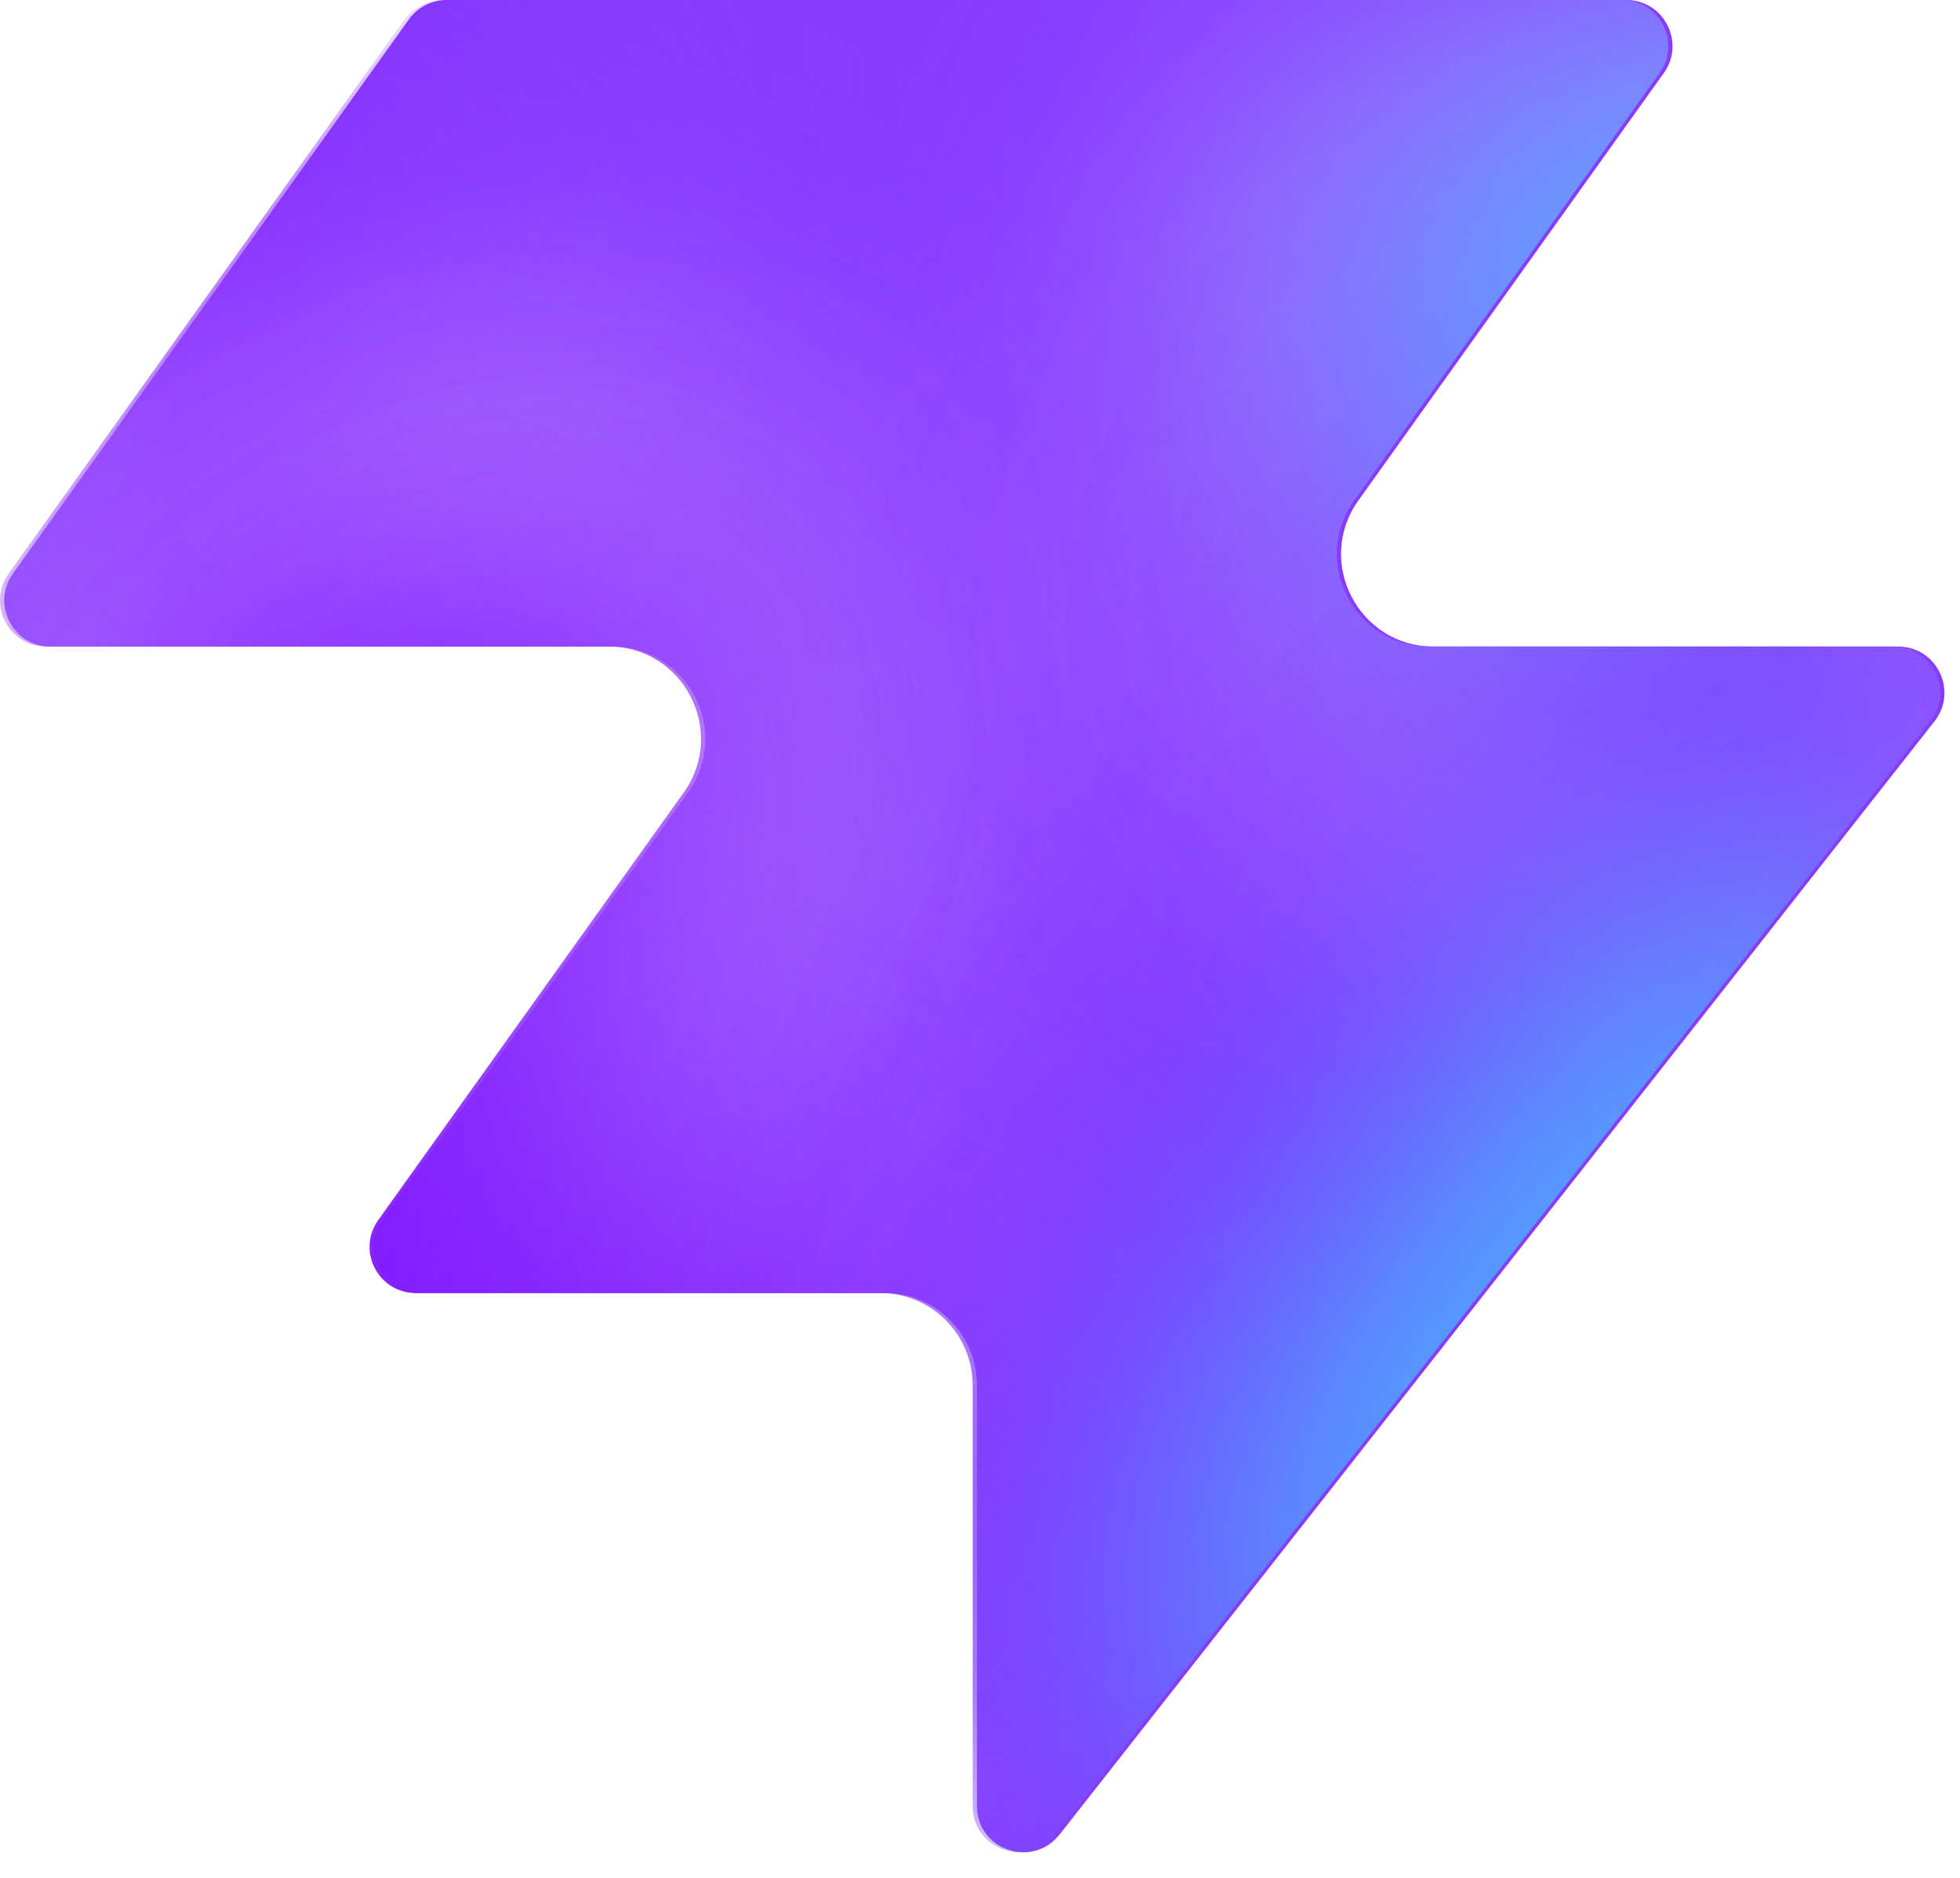
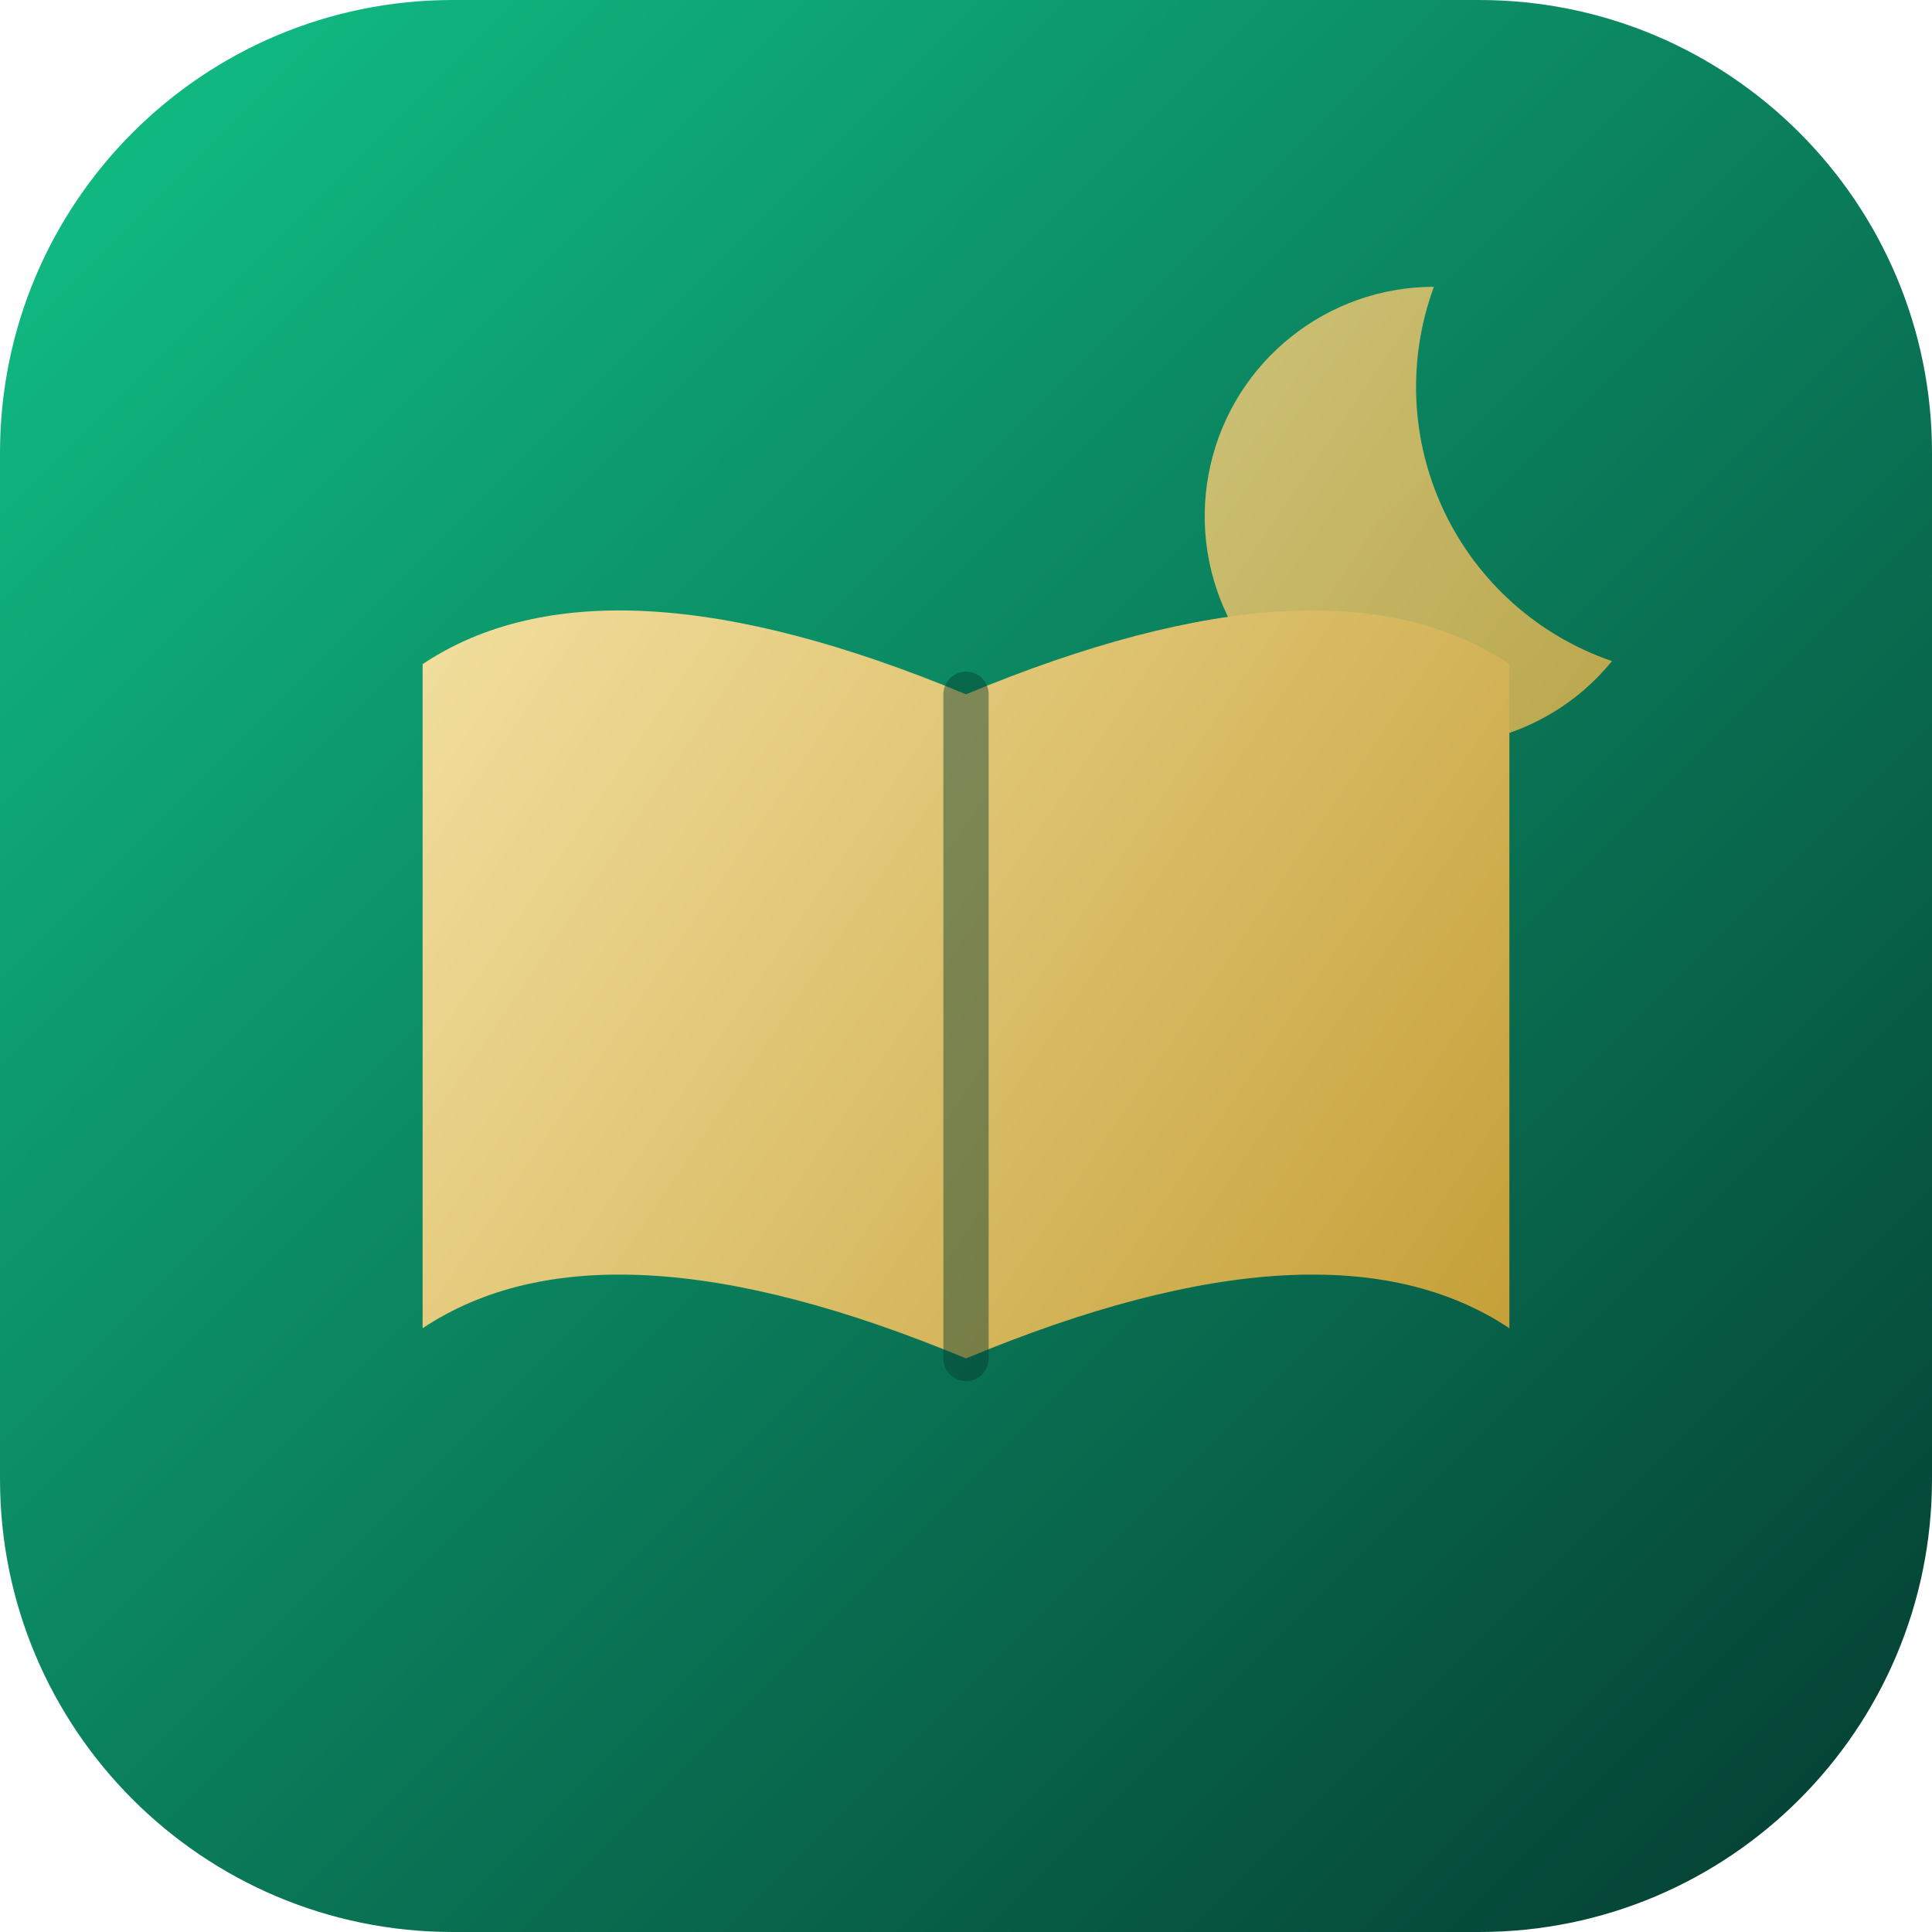
- <svg xmlns="http://www.w3.org/2000/svg" width="48" height="46" fill="none" viewBox="0 0 48 46">
-   <path fill="#863bff" d="M25.946 44.938c-.664.845-2.021.375-2.021-.698V33.937a2.26 2.26 0 0 0-2.262-2.262H10.287c-.92 0-1.456-1.04-.92-1.788l7.48-10.471c1.07-1.497 0-3.578-1.842-3.578H1.237c-.92 0-1.456-1.04-.92-1.788L10.013.474c.214-.297.556-.474.92-.474h28.894c.92 0 1.456 1.04.92 1.788l-7.48 10.471c-1.07 1.498 0 3.579 1.842 3.579h11.377c.943 0 1.473 1.088.89 1.83L25.947 44.94z" style="fill:#863bff;fill:color(display-p3 .525 .23 1);fill-opacity:1" />
-   <mask id="a" width="48" height="46" x="0" y="0" maskUnits="userSpaceOnUse" style="mask-type:alpha">
-     <path fill="#000" d="M25.842 44.938c-.664.844-2.021.375-2.021-.698V33.937a2.26 2.26 0 0 0-2.262-2.262H10.183c-.92 0-1.456-1.04-.92-1.788l7.48-10.471c1.07-1.498 0-3.579-1.842-3.579H1.133c-.92 0-1.456-1.04-.92-1.787L9.91.473c.214-.297.556-.474.92-.474h28.894c.92 0 1.456 1.04.92 1.788l-7.48 10.471c-1.07 1.498 0 3.578 1.842 3.578h11.377c.943 0 1.473 1.088.89 1.832L25.843 44.94z" style="fill:#000;fill-opacity:1" />
-   </mask>
-   <g mask="url(#a)">
-     <g filter="url(#b)">
-       <ellipse cx="5.508" cy="14.704" fill="#ede6ff" rx="5.508" ry="14.704" style="fill:#ede6ff;fill:color(display-p3 .927 .903 1);fill-opacity:1" transform="matrix(.00324 1 1 -.00324 -4.47 31.516)" />
-     </g>
-     <g filter="url(#c)">
-       <ellipse cx="10.399" cy="29.851" fill="#ede6ff" rx="10.399" ry="29.851" style="fill:#ede6ff;fill:color(display-p3 .927 .903 1);fill-opacity:1" transform="matrix(.00324 1 1 -.00324 -39.328 7.883)" />
-     </g>
-     <g filter="url(#d)">
-       <ellipse cx="5.508" cy="30.487" fill="#7e14ff" rx="5.508" ry="30.487" style="fill:#7e14ff;fill:color(display-p3 .492 .077 1);fill-opacity:1" transform="rotate(89.814 -25.913 -14.639)scale(1 -1)" />
-     </g>
-     <g filter="url(#e)">
-       <ellipse cx="5.508" cy="30.599" fill="#7e14ff" rx="5.508" ry="30.599" style="fill:#7e14ff;fill:color(display-p3 .492 .077 1);fill-opacity:1" transform="rotate(89.814 -32.644 -3.334)scale(1 -1)" />
-     </g>
-     <g filter="url(#f)">
-       <ellipse cx="5.508" cy="30.599" fill="#7e14ff" rx="5.508" ry="30.599" style="fill:#7e14ff;fill:color(display-p3 .492 .077 1);fill-opacity:1" transform="matrix(.00324 1 1 -.00324 -34.34 30.47)" />
-     </g>
-     <g filter="url(#g)">
-       <ellipse cx="14.072" cy="22.078" fill="#ede6ff" rx="14.072" ry="22.078" style="fill:#ede6ff;fill:color(display-p3 .927 .903 1);fill-opacity:1" transform="rotate(93.35 24.506 48.493)scale(-1 1)" />
-     </g>
-     <g filter="url(#h)">
-       <ellipse cx="3.47" cy="21.501" fill="#7e14ff" rx="3.47" ry="21.501" style="fill:#7e14ff;fill:color(display-p3 .492 .077 1);fill-opacity:1" transform="rotate(89.009 28.708 47.59)scale(-1 1)" />
-     </g>
-     <g filter="url(#i)">
-       <ellipse cx="3.47" cy="21.501" fill="#7e14ff" rx="3.47" ry="21.501" style="fill:#7e14ff;fill:color(display-p3 .492 .077 1);fill-opacity:1" transform="rotate(89.009 28.708 47.59)scale(-1 1)" />
-     </g>
-     <g filter="url(#j)">
-       <ellipse cx=".387" cy="8.972" fill="#7e14ff" rx="4.407" ry="29.108" style="fill:#7e14ff;fill:color(display-p3 .492 .077 1);fill-opacity:1" transform="rotate(39.51 .387 8.972)" />
-     </g>
-     <g filter="url(#k)">
-       <ellipse cx="47.523" cy="-6.092" fill="#7e14ff" rx="4.407" ry="29.108" style="fill:#7e14ff;fill:color(display-p3 .492 .077 1);fill-opacity:1" transform="rotate(37.892 47.523 -6.092)" />
-     </g>
-     <g filter="url(#l)">
-       <ellipse cx="41.412" cy="6.333" fill="#47bfff" rx="5.971" ry="9.665" style="fill:#47bfff;fill:color(display-p3 .28 .748 1);fill-opacity:1" transform="rotate(37.892 41.412 6.333)" />
-     </g>
-     <g filter="url(#m)">
-       <ellipse cx="-1.879" cy="38.332" fill="#7e14ff" rx="4.407" ry="29.108" style="fill:#7e14ff;fill:color(display-p3 .492 .077 1);fill-opacity:1" transform="rotate(37.892 -1.88 38.332)" />
-     </g>
-     <g filter="url(#n)">
-       <ellipse cx="-1.879" cy="38.332" fill="#7e14ff" rx="4.407" ry="29.108" style="fill:#7e14ff;fill:color(display-p3 .492 .077 1);fill-opacity:1" transform="rotate(37.892 -1.88 38.332)" />
-     </g>
-     <g filter="url(#o)">
-       <ellipse cx="35.651" cy="29.907" fill="#7e14ff" rx="4.407" ry="29.108" style="fill:#7e14ff;fill:color(display-p3 .492 .077 1);fill-opacity:1" transform="rotate(37.892 35.651 29.907)" />
-     </g>
-     <g filter="url(#p)">
-       <ellipse cx="38.418" cy="32.4" fill="#47bfff" rx="5.971" ry="15.297" style="fill:#47bfff;fill:color(display-p3 .28 .748 1);fill-opacity:1" transform="rotate(37.892 38.418 32.4)" />
-     </g>
-   </g>
+ <svg xmlns="http://www.w3.org/2000/svg" viewBox="0 0 64 64">
  <defs>
-     <filter id="b" width="60.045" height="41.654" x="-19.77" y="16.149" color-interpolation-filters="sRGB" filterUnits="userSpaceOnUse">
-       <feFlood flood-opacity="0" result="BackgroundImageFix" />
-       <feBlend in="SourceGraphic" in2="BackgroundImageFix" result="shape" />
-       <feGaussianBlur result="effect1_foregroundBlur_2002_17158" stdDeviation="7.659" />
-     </filter>
-     <filter id="c" width="90.34" height="51.437" x="-54.613" y="-7.533" color-interpolation-filters="sRGB" filterUnits="userSpaceOnUse">
-       <feFlood flood-opacity="0" result="BackgroundImageFix" />
-       <feBlend in="SourceGraphic" in2="BackgroundImageFix" result="shape" />
-       <feGaussianBlur result="effect1_foregroundBlur_2002_17158" stdDeviation="7.659" />
-     </filter>
-     <filter id="d" width="79.355" height="29.4" x="-49.64" y="2.03" color-interpolation-filters="sRGB" filterUnits="userSpaceOnUse">
-       <feFlood flood-opacity="0" result="BackgroundImageFix" />
-       <feBlend in="SourceGraphic" in2="BackgroundImageFix" result="shape" />
-       <feGaussianBlur result="effect1_foregroundBlur_2002_17158" stdDeviation="4.596" />
-     </filter>
-     <filter id="e" width="79.579" height="29.4" x="-45.045" y="20.029" color-interpolation-filters="sRGB" filterUnits="userSpaceOnUse">
-       <feFlood flood-opacity="0" result="BackgroundImageFix" />
-       <feBlend in="SourceGraphic" in2="BackgroundImageFix" result="shape" />
-       <feGaussianBlur result="effect1_foregroundBlur_2002_17158" stdDeviation="4.596" />
-     </filter>
-     <filter id="f" width="79.579" height="29.4" x="-43.513" y="21.178" color-interpolation-filters="sRGB" filterUnits="userSpaceOnUse">
-       <feFlood flood-opacity="0" result="BackgroundImageFix" />
-       <feBlend in="SourceGraphic" in2="BackgroundImageFix" result="shape" />
-       <feGaussianBlur result="effect1_foregroundBlur_2002_17158" stdDeviation="4.596" />
-     </filter>
-     <filter id="g" width="74.749" height="58.852" x="15.756" y="-17.901" color-interpolation-filters="sRGB" filterUnits="userSpaceOnUse">
-       <feFlood flood-opacity="0" result="BackgroundImageFix" />
-       <feBlend in="SourceGraphic" in2="BackgroundImageFix" result="shape" />
-       <feGaussianBlur result="effect1_foregroundBlur_2002_17158" stdDeviation="7.659" />
-     </filter>
-     <filter id="h" width="61.377" height="25.362" x="23.548" y="2.284" color-interpolation-filters="sRGB" filterUnits="userSpaceOnUse">
-       <feFlood flood-opacity="0" result="BackgroundImageFix" />
-       <feBlend in="SourceGraphic" in2="BackgroundImageFix" result="shape" />
-       <feGaussianBlur result="effect1_foregroundBlur_2002_17158" stdDeviation="4.596" />
-     </filter>
-     <filter id="i" width="61.377" height="25.362" x="23.548" y="2.284" color-interpolation-filters="sRGB" filterUnits="userSpaceOnUse">
-       <feFlood flood-opacity="0" result="BackgroundImageFix" />
-       <feBlend in="SourceGraphic" in2="BackgroundImageFix" result="shape" />
-       <feGaussianBlur result="effect1_foregroundBlur_2002_17158" stdDeviation="4.596" />
-     </filter>
-     <filter id="j" width="56.045" height="63.649" x="-27.636" y="-22.853" color-interpolation-filters="sRGB" filterUnits="userSpaceOnUse">
-       <feFlood flood-opacity="0" result="BackgroundImageFix" />
-       <feBlend in="SourceGraphic" in2="BackgroundImageFix" result="shape" />
-       <feGaussianBlur result="effect1_foregroundBlur_2002_17158" stdDeviation="4.596" />
-     </filter>
-     <filter id="k" width="54.814" height="64.646" x="20.116" y="-38.415" color-interpolation-filters="sRGB" filterUnits="userSpaceOnUse">
-       <feFlood flood-opacity="0" result="BackgroundImageFix" />
-       <feBlend in="SourceGraphic" in2="BackgroundImageFix" result="shape" />
-       <feGaussianBlur result="effect1_foregroundBlur_2002_17158" stdDeviation="4.596" />
-     </filter>
-     <filter id="l" width="33.541" height="35.313" x="24.641" y="-11.323" color-interpolation-filters="sRGB" filterUnits="userSpaceOnUse">
-       <feFlood flood-opacity="0" result="BackgroundImageFix" />
-       <feBlend in="SourceGraphic" in2="BackgroundImageFix" result="shape" />
-       <feGaussianBlur result="effect1_foregroundBlur_2002_17158" stdDeviation="4.596" />
-     </filter>
-     <filter id="m" width="54.814" height="64.646" x="-29.286" y="6.009" color-interpolation-filters="sRGB" filterUnits="userSpaceOnUse">
-       <feFlood flood-opacity="0" result="BackgroundImageFix" />
-       <feBlend in="SourceGraphic" in2="BackgroundImageFix" result="shape" />
-       <feGaussianBlur result="effect1_foregroundBlur_2002_17158" stdDeviation="4.596" />
-     </filter>
-     <filter id="n" width="54.814" height="64.646" x="-29.286" y="6.009" color-interpolation-filters="sRGB" filterUnits="userSpaceOnUse">
-       <feFlood flood-opacity="0" result="BackgroundImageFix" />
-       <feBlend in="SourceGraphic" in2="BackgroundImageFix" result="shape" />
-       <feGaussianBlur result="effect1_foregroundBlur_2002_17158" stdDeviation="4.596" />
-     </filter>
-     <filter id="o" width="54.814" height="64.646" x="8.244" y="-2.416" color-interpolation-filters="sRGB" filterUnits="userSpaceOnUse">
-       <feFlood flood-opacity="0" result="BackgroundImageFix" />
-       <feBlend in="SourceGraphic" in2="BackgroundImageFix" result="shape" />
-       <feGaussianBlur result="effect1_foregroundBlur_2002_17158" stdDeviation="4.596" />
-     </filter>
-     <filter id="p" width="39.409" height="43.623" x="18.713" y="10.588" color-interpolation-filters="sRGB" filterUnits="userSpaceOnUse">
-       <feFlood flood-opacity="0" result="BackgroundImageFix" />
-       <feBlend in="SourceGraphic" in2="BackgroundImageFix" result="shape" />
-       <feGaussianBlur result="effect1_foregroundBlur_2002_17158" stdDeviation="4.596" />
-     </filter>
+     <linearGradient id="bg" x1="4" y1="4" x2="60" y2="60" gradientUnits="userSpaceOnUse">
+       <stop offset="0" stop-color="#10b981" />
+       <stop offset="1" stop-color="#054436" />
+     </linearGradient>
+     <linearGradient id="gold" x1="10" y1="16" x2="54" y2="46" gradientUnits="userSpaceOnUse">
+       <stop offset="0" stop-color="#f8e7ac" />
+       <stop offset="1" stop-color="#c19a2e" />
+     </linearGradient>
  </defs>
+   <rect width="64" height="64" rx="15" fill="url(#bg)" />
+   <path d="M47.5 9.5a7.6 7.6 0 1 0 5.9 12.4A9.6 9.6 0 0 1 47.5 9.5Z" fill="url(#gold)" opacity=".9" />
+   <path d="M32 23 Q20 18 14 22 L14 44 Q20 40 32 45 Q44 40 50 44 L50 22 Q44 18 32 23 Z" fill="url(#gold)" />
+   <path d="M32 23 V45" stroke="#043b2f" stroke-width="1.5" stroke-linecap="round" opacity=".45" />
</svg>
